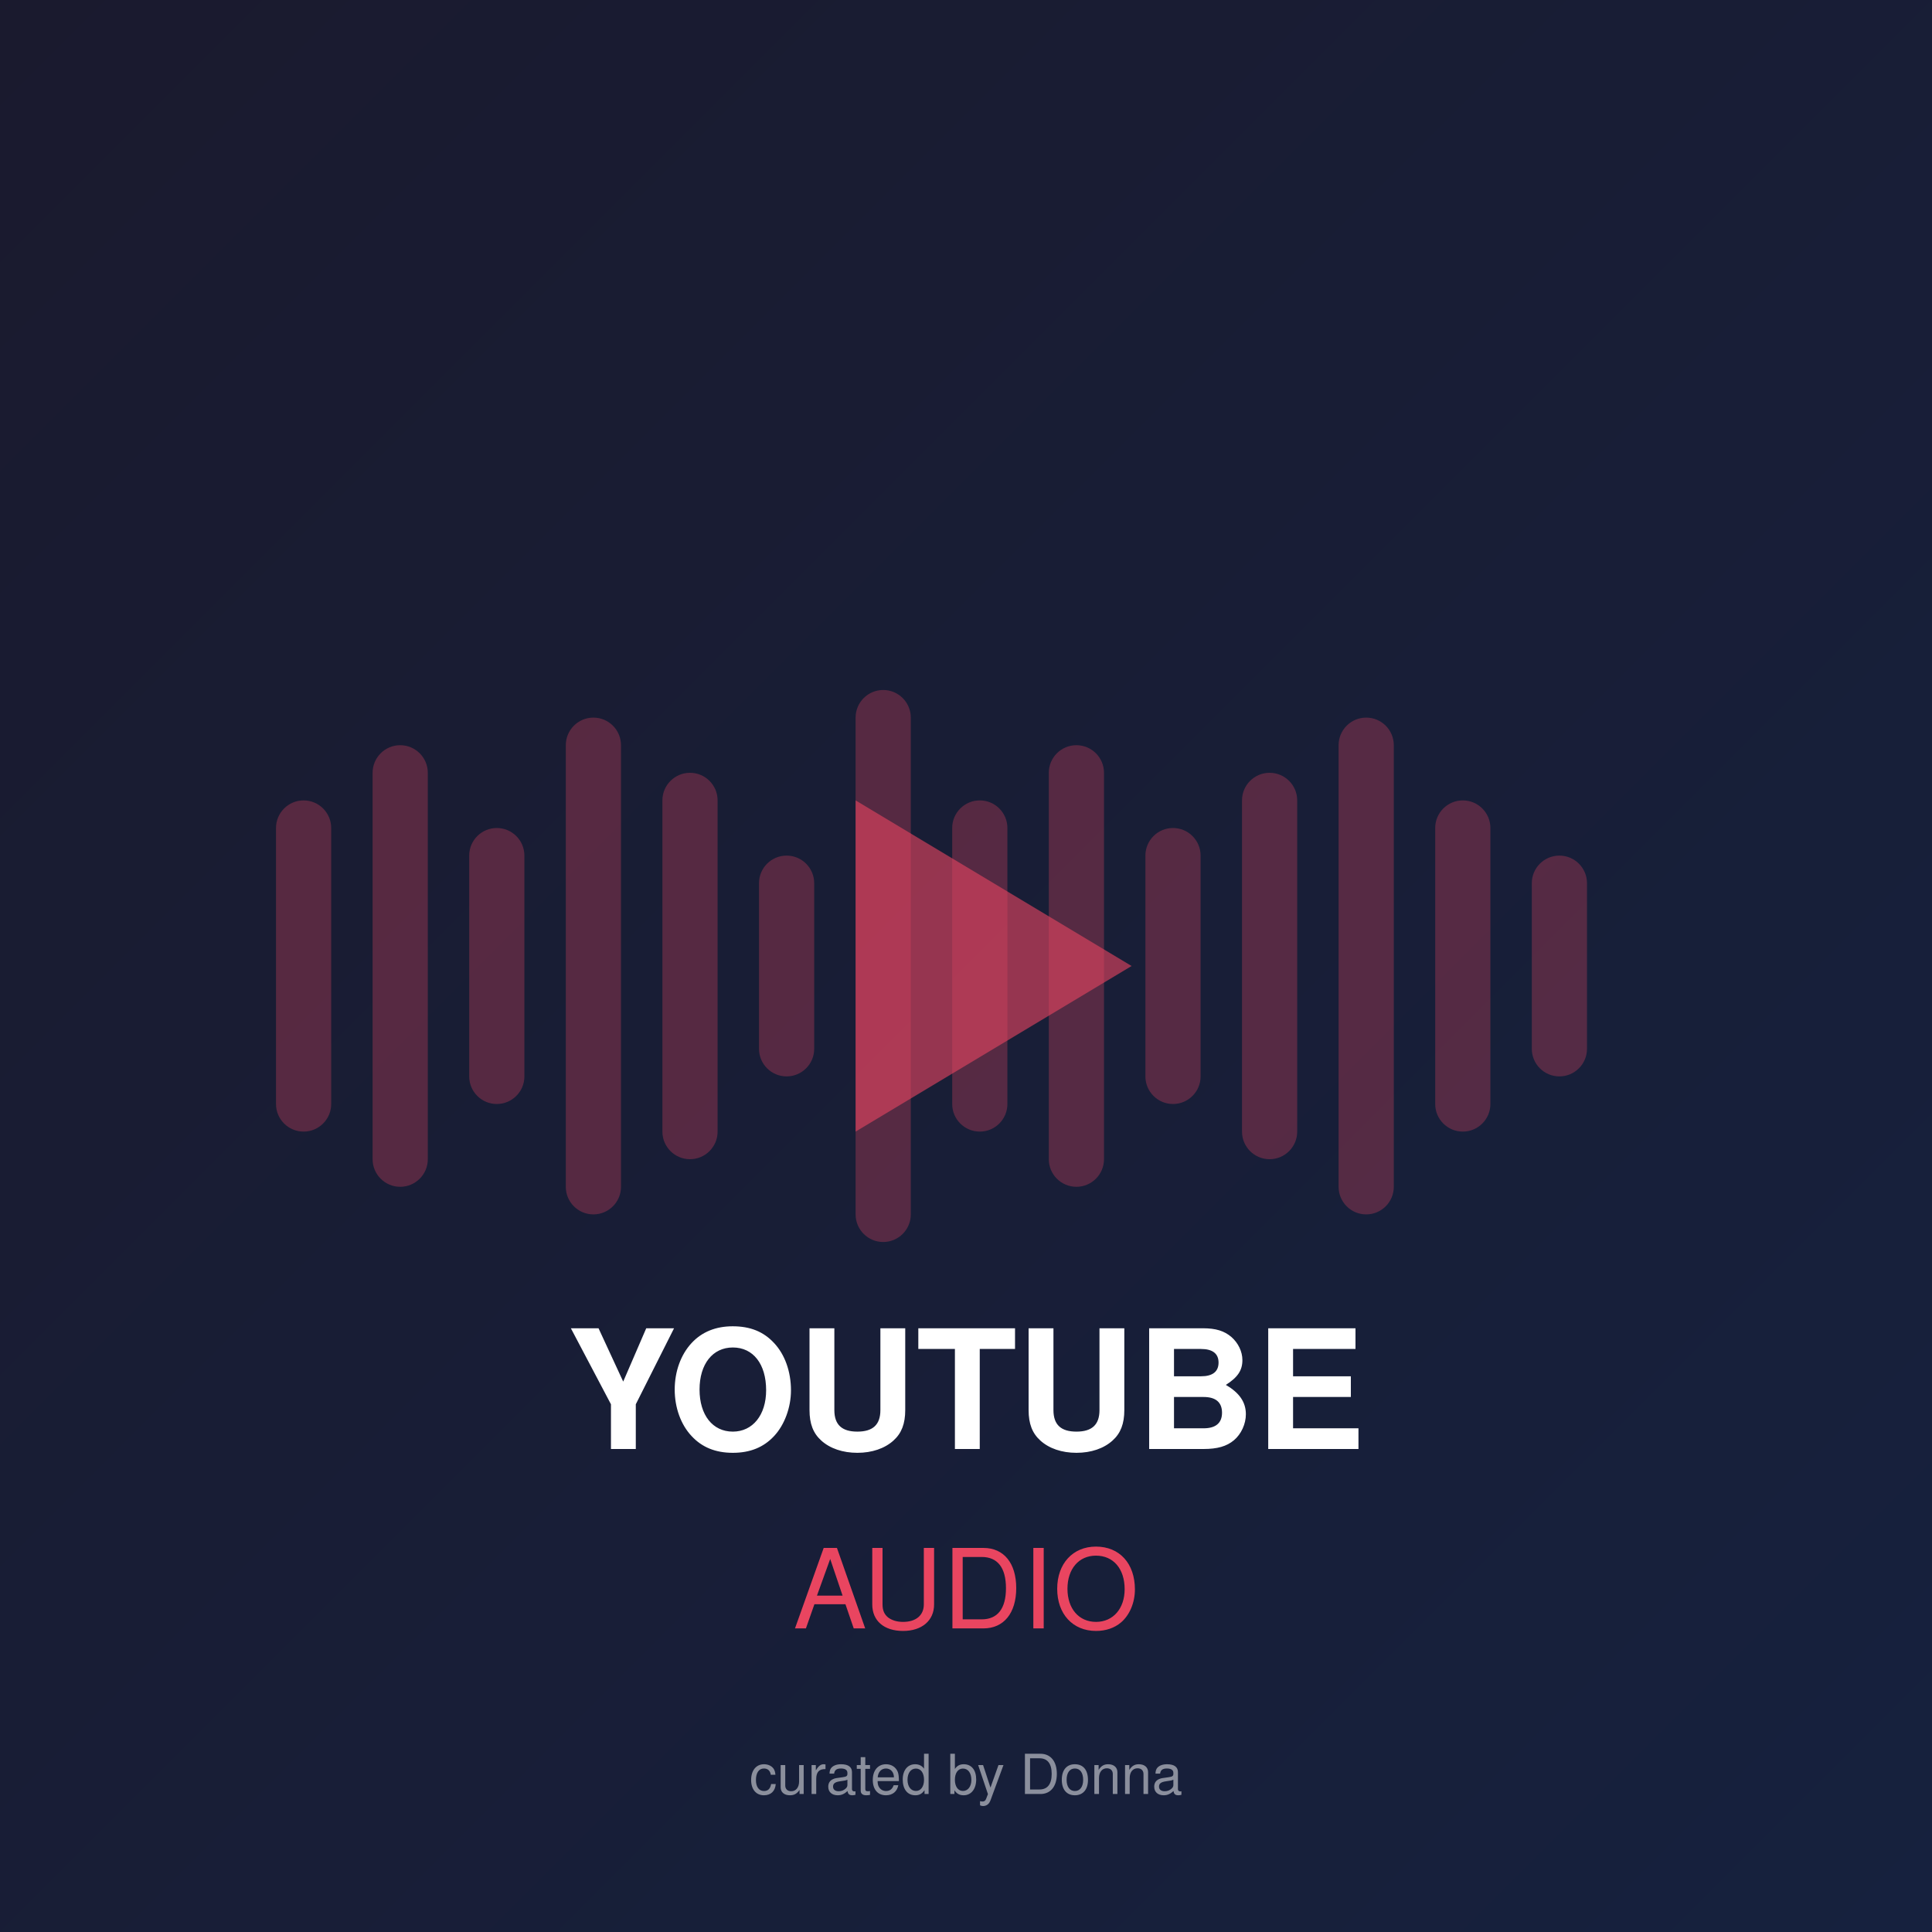
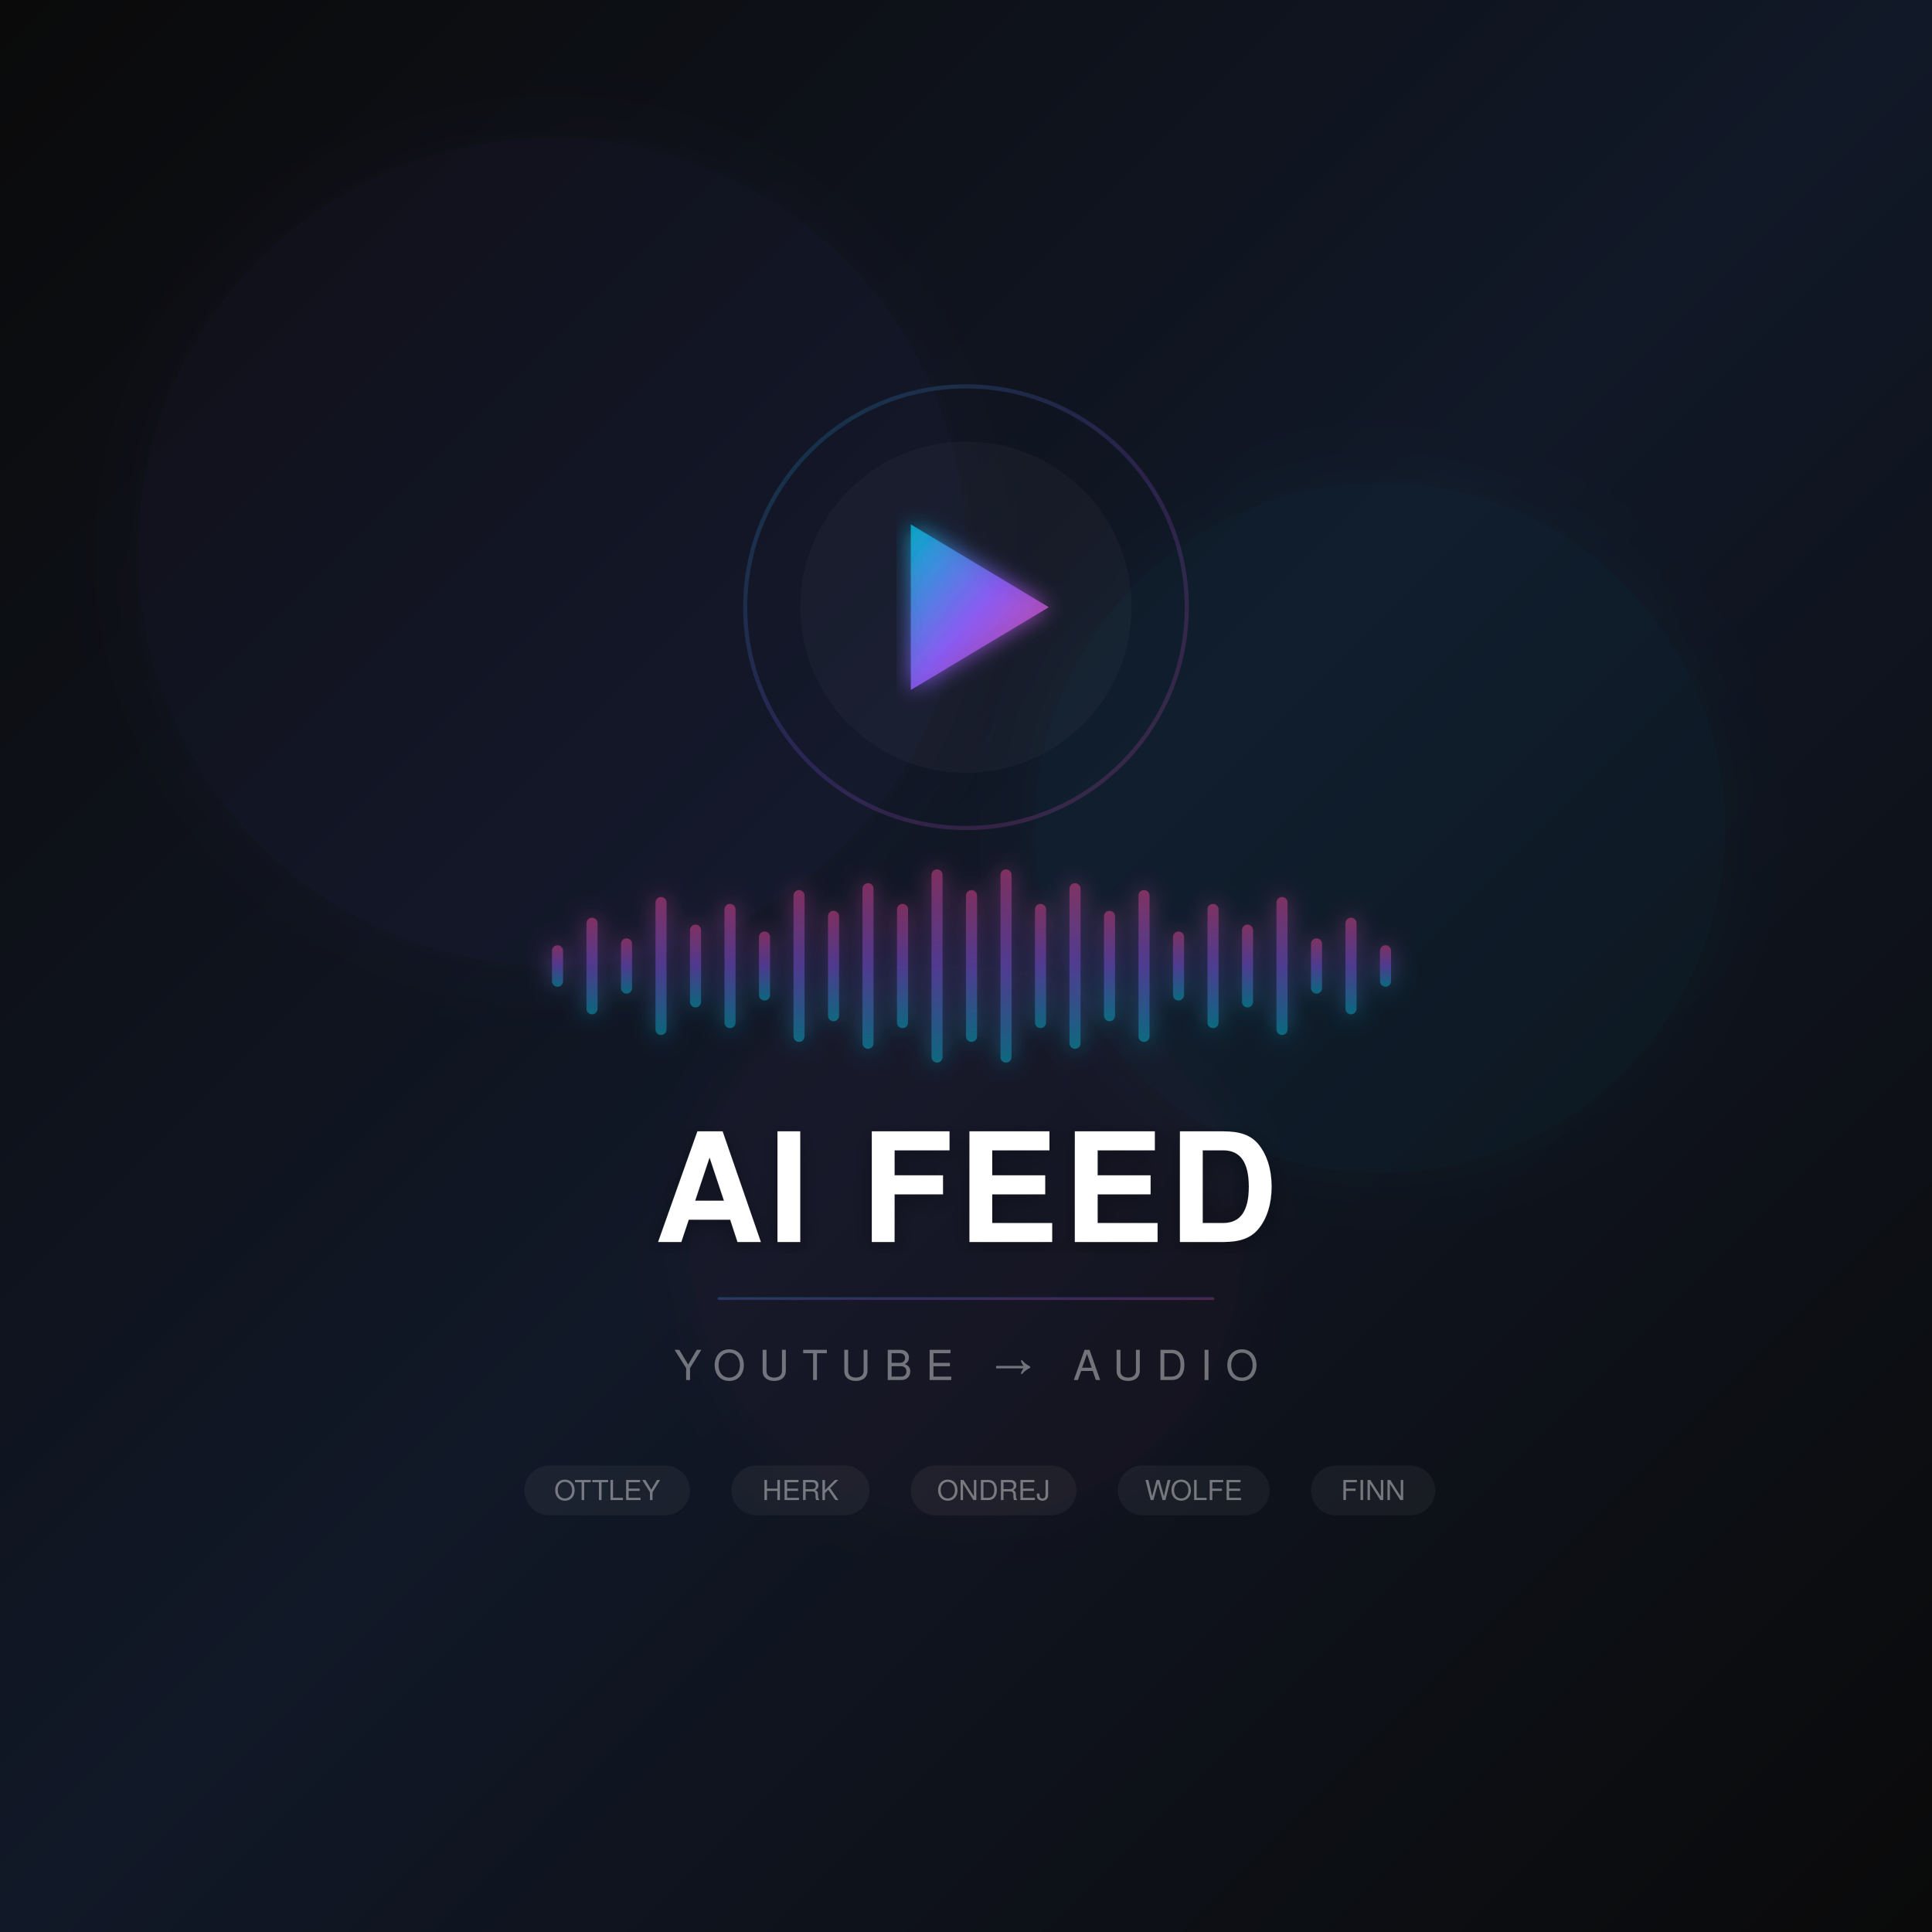
<svg xmlns="http://www.w3.org/2000/svg" width="1400" height="1400" viewBox="0 0 1400 1400">
  <defs>
    <linearGradient id="bg" x1="0%" y1="0%" x2="100%" y2="100%">
-       <stop offset="0%" style="stop-color:#1a1a2e" />
-       <stop offset="100%" style="stop-color:#16213e" />
+       <stop offset="0%" style="stop-color:#0a0a0a" />
+       <stop offset="50%" style="stop-color:#111827" />
+       <stop offset="100%" style="stop-color:#0a0a0a" />
    </linearGradient>
+     <linearGradient id="neon" x1="0%" y1="0%" x2="100%" y2="100%">
+       <stop offset="0%" style="stop-color:#06b6d4" />
+       <stop offset="50%" style="stop-color:#8b5cf6" />
+       <stop offset="100%" style="stop-color:#ec4899" />
+     </linearGradient>
+     <linearGradient id="neonVert" x1="0%" y1="100%" x2="0%" y2="0%">
+       <stop offset="0%" style="stop-color:#06b6d4" />
+       <stop offset="50%" style="stop-color:#8b5cf6" />
+       <stop offset="100%" style="stop-color:#ec4899" />
+     </linearGradient>
+     <filter id="neonGlow">
+       <feGaussianBlur stdDeviation="8" result="blur" />
+       <feMerge>
+         <feMergeNode in="blur" />
+         <feMergeNode in="SourceGraphic" />
+       </feMerge>
+     </filter>
+     <filter id="bigGlow">
+       <feGaussianBlur stdDeviation="30" result="blur" />
+       <feMerge>
+         <feMergeNode in="blur" />
+         <feMergeNode in="SourceGraphic" />
+       </feMerge>
+     </filter>
+     <filter id="shadow">
+       <feDropShadow dx="0" dy="4" stdDeviation="8" flood-color="#000" flood-opacity="0.3" />
+     </filter>
  </defs>
  <rect width="1400" height="1400" fill="url(#bg)" />
-   <g transform="translate(200, 500)" opacity="0.3">
-     <rect x="0" y="80" width="40" height="240" rx="20" fill="#e94560" />
-     <rect x="70" y="40" width="40" height="320" rx="20" fill="#e94560" />
-     <rect x="140" y="100" width="40" height="200" rx="20" fill="#e94560" />
-     <rect x="210" y="20" width="40" height="360" rx="20" fill="#e94560" />
-     <rect x="280" y="60" width="40" height="280" rx="20" fill="#e94560" />
-     <rect x="350" y="120" width="40" height="160" rx="20" fill="#e94560" />
-     <rect x="420" y="0" width="40" height="400" rx="20" fill="#e94560" />
-     <rect x="490" y="80" width="40" height="240" rx="20" fill="#e94560" />
-     <rect x="560" y="40" width="40" height="320" rx="20" fill="#e94560" />
-     <rect x="630" y="100" width="40" height="200" rx="20" fill="#e94560" />
-     <rect x="700" y="60" width="40" height="280" rx="20" fill="#e94560" />
-     <rect x="770" y="20" width="40" height="360" rx="20" fill="#e94560" />
-     <rect x="840" y="80" width="40" height="240" rx="20" fill="#e94560" />
-     <rect x="910" y="120" width="40" height="160" rx="20" fill="#e94560" />
+   <circle cx="400" cy="400" r="300" fill="#8b5cf6" opacity="0.04" filter="url(#bigGlow)" />
+   <circle cx="1000" cy="600" r="250" fill="#06b6d4" opacity="0.04" filter="url(#bigGlow)" />
+   <circle cx="700" cy="900" r="200" fill="#ec4899" opacity="0.03" filter="url(#bigGlow)" />
+   <g transform="translate(700, 440)">
+     <circle cx="0" cy="0" r="160" fill="none" stroke="url(#neon)" stroke-width="3" opacity="0.2" />
+     <circle cx="0" cy="0" r="120" fill="#ffffff" opacity="0.03" />
+     <g filter="url(#neonGlow)">
+       <polygon points="-40,-60 -40,60 60,0" fill="url(#neon)" opacity="0.85" />
+     </g>
  </g>
-   <polygon points="620,580 620,820 820,700" fill="#e94560" opacity="0.6" />
-   <text x="700" y="1050" text-anchor="middle" font-family="Helvetica, Arial, sans-serif" font-weight="bold" font-size="120" fill="#ffffff">YOUTUBE</text>
-   <text x="700" y="1180" text-anchor="middle" font-family="Helvetica, Arial, sans-serif" font-weight="300" font-size="80" fill="#e94560">AUDIO</text>
-   <text x="700" y="1300" text-anchor="middle" font-family="Helvetica, Arial, sans-serif" font-weight="300" font-size="40" fill="#ffffff" opacity="0.5">curated by Donna</text>
+   <g transform="translate(700, 700)" filter="url(#neonGlow)" opacity="0.5">
+     <rect x="-300" y="-15" width="8" height="30" rx="4" fill="url(#neonVert)" />
+     <rect x="-275" y="-35" width="8" height="70" rx="4" fill="url(#neonVert)" />
+     <rect x="-250" y="-20" width="8" height="40" rx="4" fill="url(#neonVert)" />
+     <rect x="-225" y="-50" width="8" height="100" rx="4" fill="url(#neonVert)" />
+     <rect x="-200" y="-30" width="8" height="60" rx="4" fill="url(#neonVert)" />
+     <rect x="-175" y="-45" width="8" height="90" rx="4" fill="url(#neonVert)" />
+     <rect x="-150" y="-25" width="8" height="50" rx="4" fill="url(#neonVert)" />
+     <rect x="-125" y="-55" width="8" height="110" rx="4" fill="url(#neonVert)" />
+     <rect x="-100" y="-40" width="8" height="80" rx="4" fill="url(#neonVert)" />
+     <rect x="-75" y="-60" width="8" height="120" rx="4" fill="url(#neonVert)" />
+     <rect x="-50" y="-45" width="8" height="90" rx="4" fill="url(#neonVert)" />
+     <rect x="-25" y="-70" width="8" height="140" rx="4" fill="url(#neonVert)" />
+     <rect x="0" y="-55" width="8" height="110" rx="4" fill="url(#neonVert)" />
+     <rect x="25" y="-70" width="8" height="140" rx="4" fill="url(#neonVert)" />
+     <rect x="50" y="-45" width="8" height="90" rx="4" fill="url(#neonVert)" />
+     <rect x="75" y="-60" width="8" height="120" rx="4" fill="url(#neonVert)" />
+     <rect x="100" y="-40" width="8" height="80" rx="4" fill="url(#neonVert)" />
+     <rect x="125" y="-55" width="8" height="110" rx="4" fill="url(#neonVert)" />
+     <rect x="150" y="-25" width="8" height="50" rx="4" fill="url(#neonVert)" />
+     <rect x="175" y="-45" width="8" height="90" rx="4" fill="url(#neonVert)" />
+     <rect x="200" y="-30" width="8" height="60" rx="4" fill="url(#neonVert)" />
+     <rect x="225" y="-50" width="8" height="100" rx="4" fill="url(#neonVert)" />
+     <rect x="250" y="-20" width="8" height="40" rx="4" fill="url(#neonVert)" />
+     <rect x="275" y="-35" width="8" height="70" rx="4" fill="url(#neonVert)" />
+     <rect x="300" y="-15" width="8" height="30" rx="4" fill="url(#neonVert)" />
+   </g>
+   <text x="700" y="900" text-anchor="middle" font-family="'Helvetica Neue', Helvetica, Arial, sans-serif" font-weight="900" font-size="110" fill="#ffffff" letter-spacing="3" filter="url(#shadow)">AI FEED</text>
+   <rect x="520" y="940" width="360" height="2" rx="1" fill="url(#neon)" opacity="0.3" />
+   <text x="700" y="1000" text-anchor="middle" font-family="'Helvetica Neue', Helvetica, Arial, sans-serif" font-weight="400" font-size="30" fill="#ffffff" opacity="0.4" letter-spacing="10">YOUTUBE → AUDIO</text>
+   <g transform="translate(700, 1080)">
+     <rect x="-320" y="-18" width="120" height="36" rx="18" fill="#ffffff" opacity="0.05" />
+     <text x="-260" y="7" text-anchor="middle" font-family="'Helvetica Neue', Helvetica, Arial, sans-serif" font-weight="500" font-size="20" fill="#ffffff" opacity="0.4">OTTLEY</text>
+     <rect x="-170" y="-18" width="100" height="36" rx="18" fill="#ffffff" opacity="0.05" />
+     <text x="-120" y="7" text-anchor="middle" font-family="'Helvetica Neue', Helvetica, Arial, sans-serif" font-weight="500" font-size="20" fill="#ffffff" opacity="0.4">HERK</text>
+     <rect x="-40" y="-18" width="120" height="36" rx="18" fill="#ffffff" opacity="0.05" />
+     <text x="20" y="7" text-anchor="middle" font-family="'Helvetica Neue', Helvetica, Arial, sans-serif" font-weight="500" font-size="20" fill="#ffffff" opacity="0.4">ONDREJ</text>
+     <rect x="110" y="-18" width="110" height="36" rx="18" fill="#ffffff" opacity="0.05" />
+     <text x="165" y="7" text-anchor="middle" font-family="'Helvetica Neue', Helvetica, Arial, sans-serif" font-weight="500" font-size="20" fill="#ffffff" opacity="0.4">WOLFE</text>
+     <rect x="250" y="-18" width="90" height="36" rx="18" fill="#ffffff" opacity="0.05" />
+     <text x="295" y="7" text-anchor="middle" font-family="'Helvetica Neue', Helvetica, Arial, sans-serif" font-weight="500" font-size="20" fill="#ffffff" opacity="0.4">FINN</text>
+   </g>
</svg>
